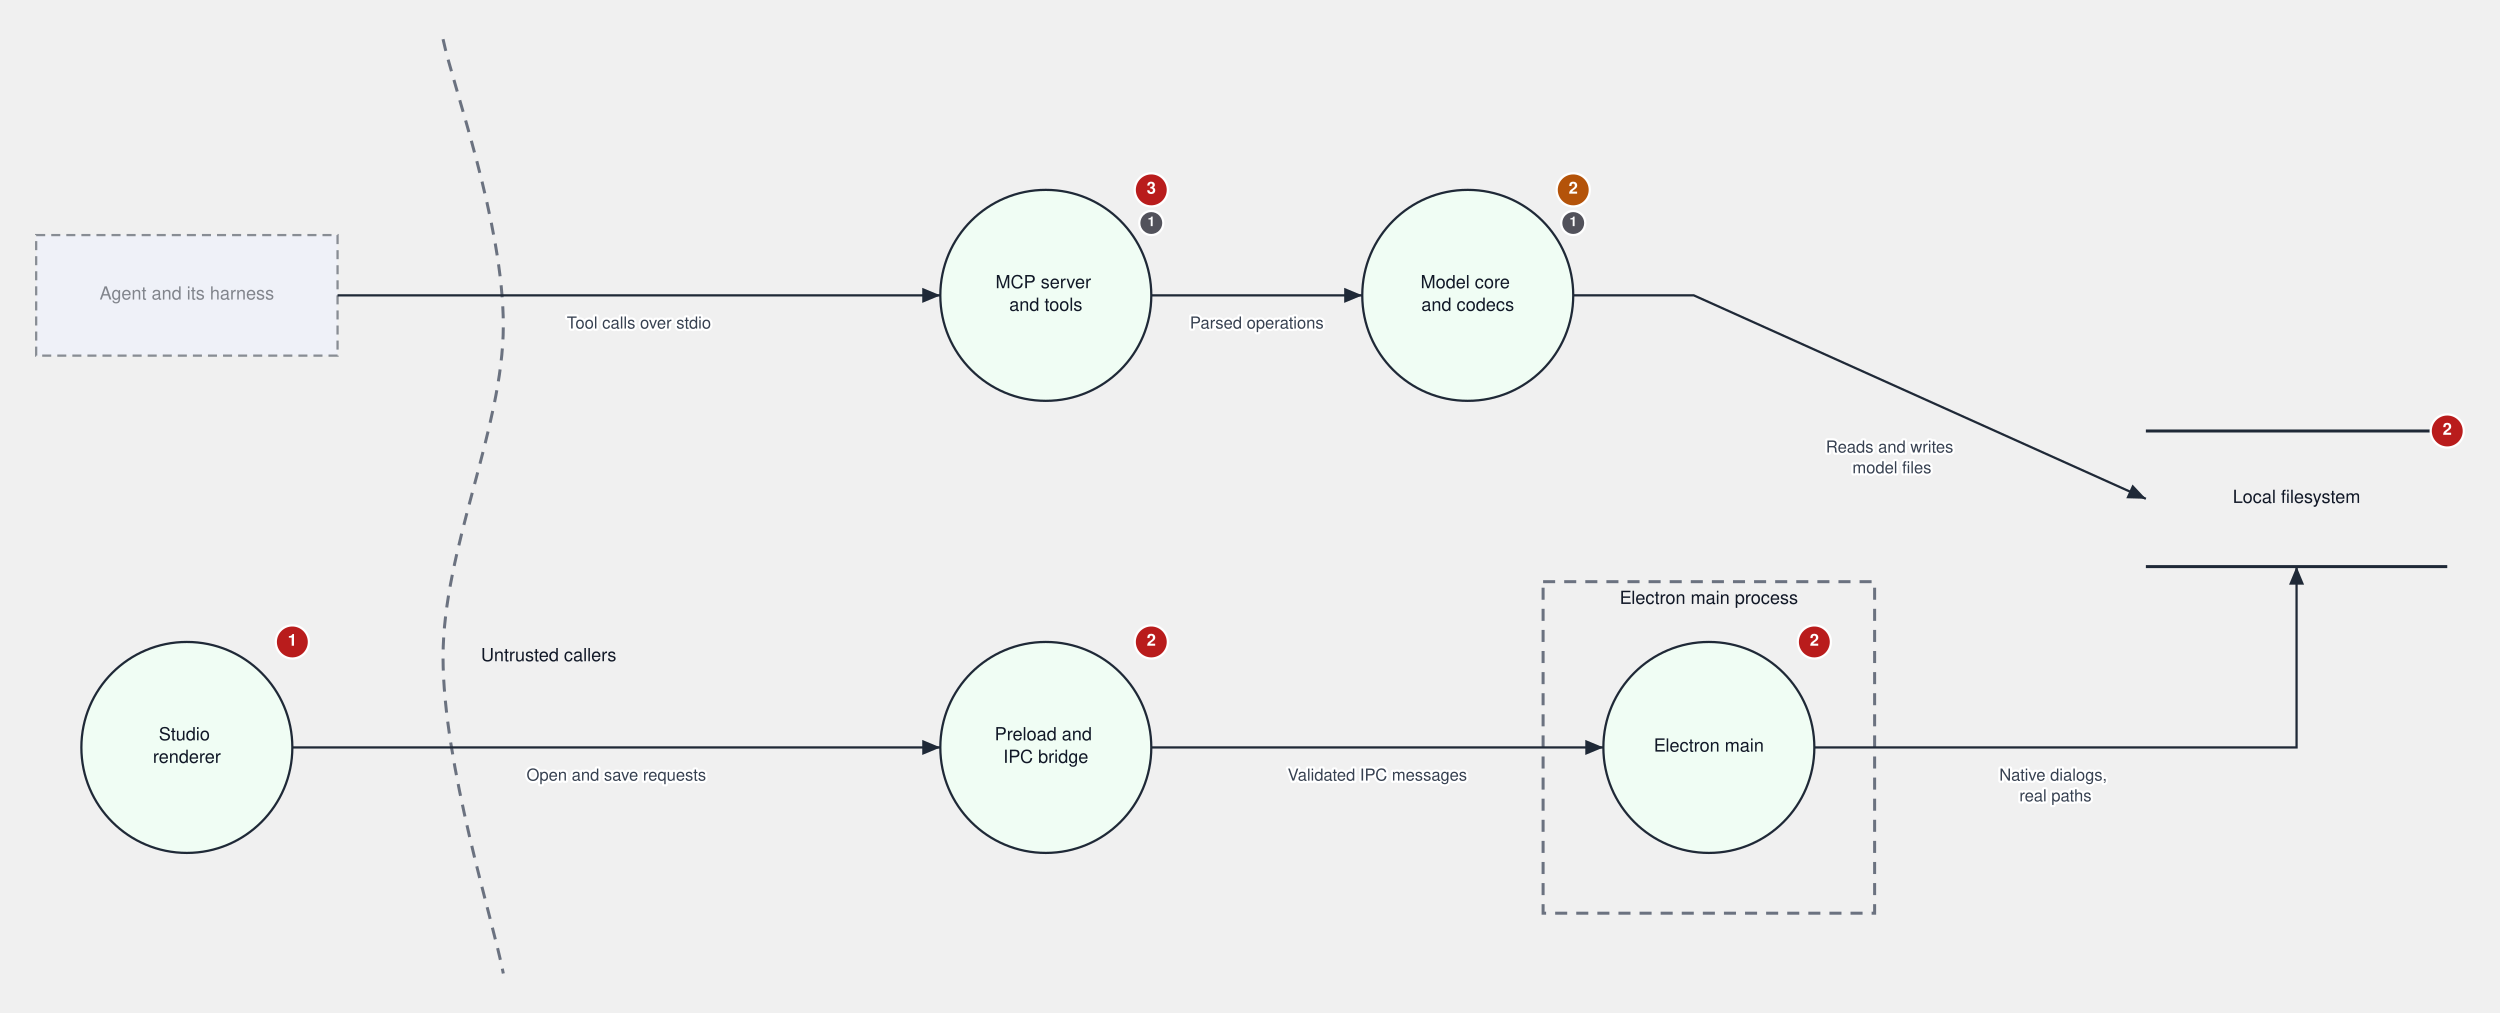
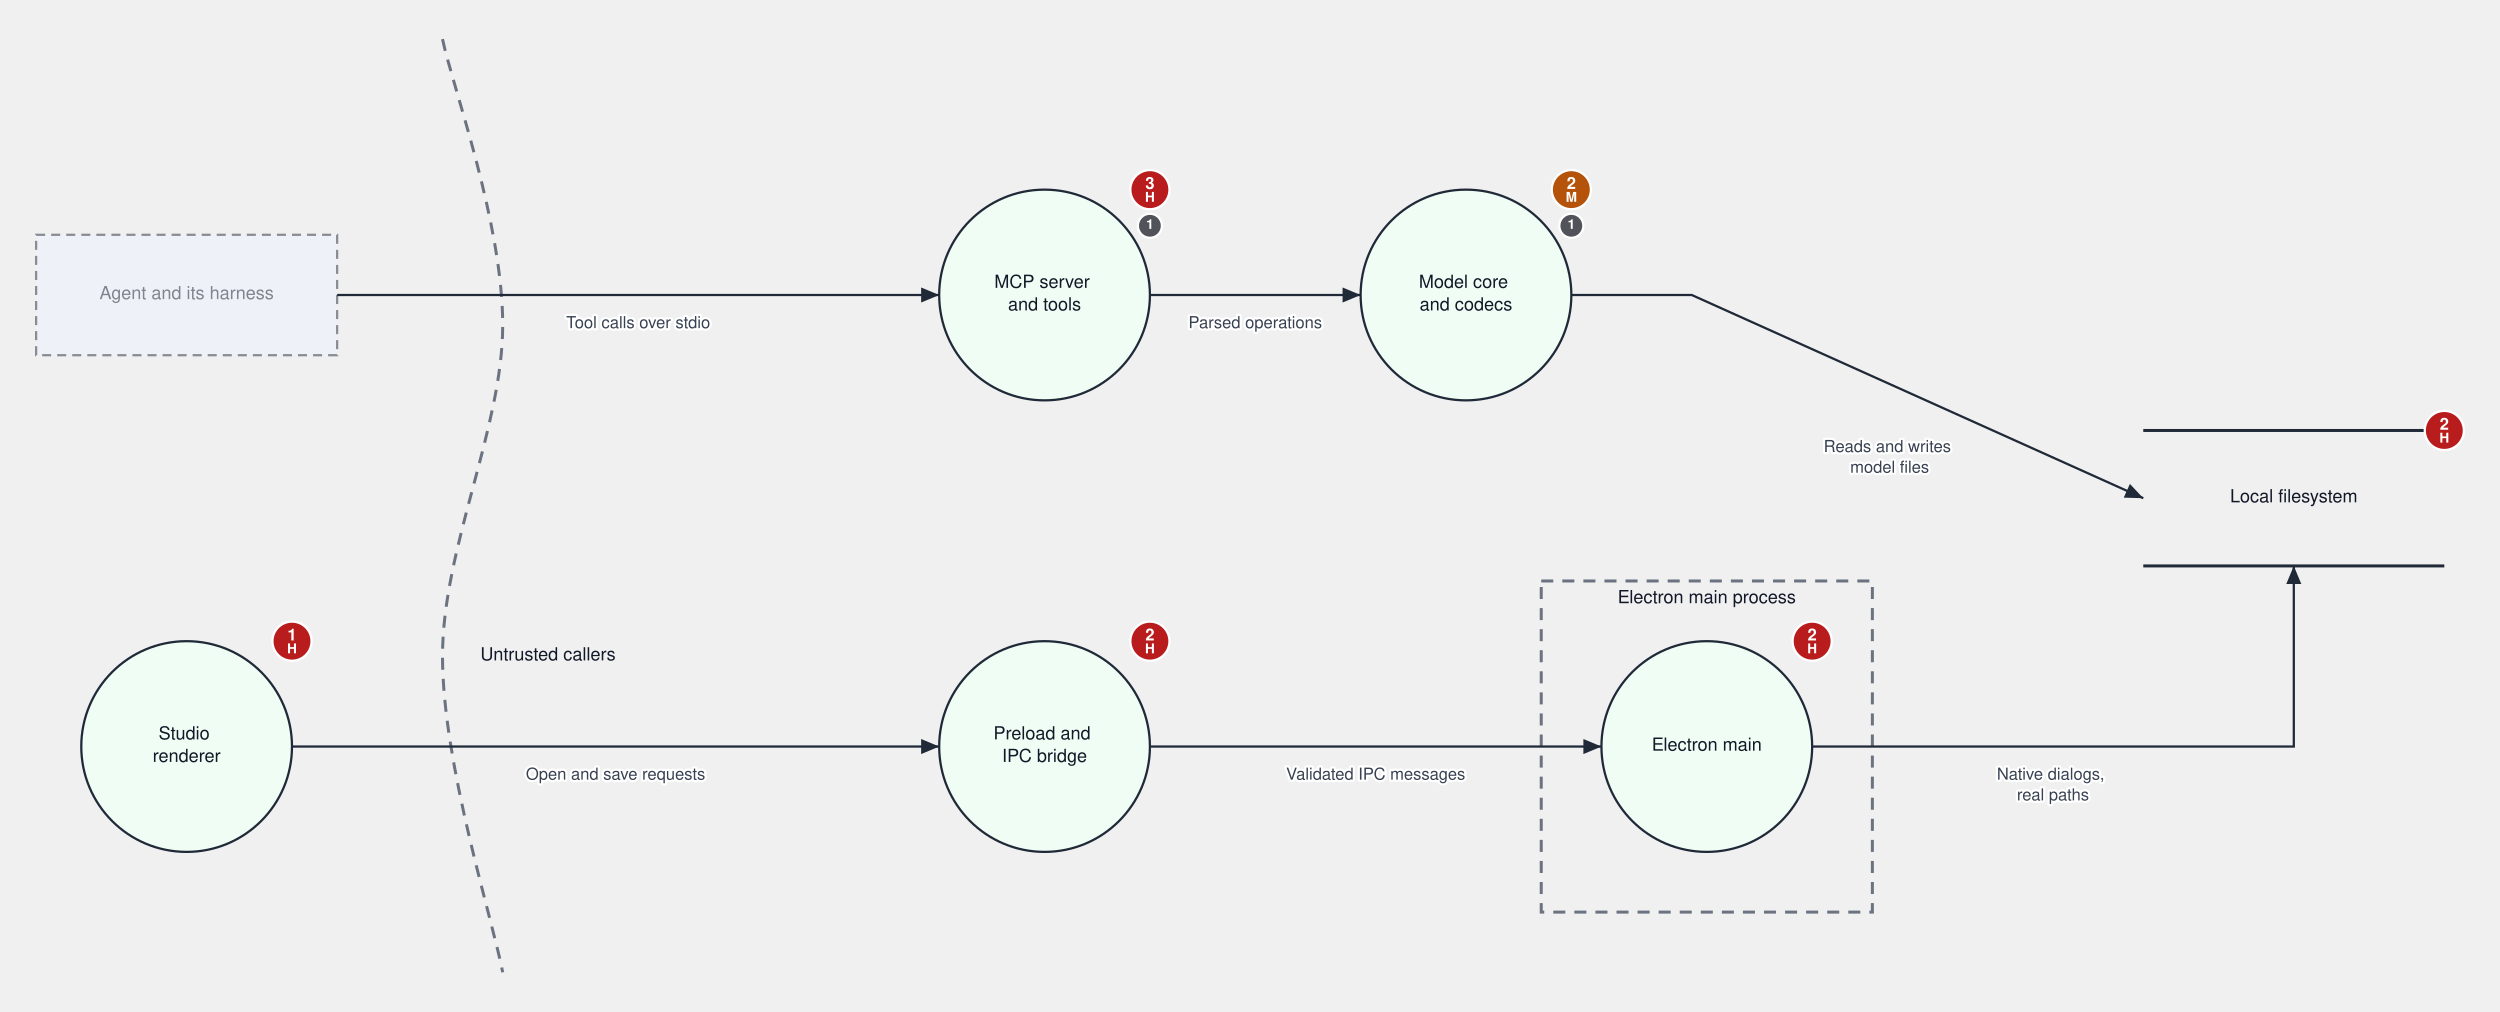
- <svg xmlns="http://www.w3.org/2000/svg" viewBox="6 34 1659 672">
+ <svg xmlns="http://www.w3.org/2000/svg" viewBox="6 34 1661 672">
  <style>.pn-element {
  font-family: 'Helvetica Neue', Helvetica, Arial, sans-serif;
}
.pn-shape {
  fill: #ffffff;
  stroke: #1f2937;
  stroke-width: 1.5;
}
.pn-actor {
  fill: #eef2ff;
}
.pn-process {
  fill: #f0fdf4;
}
.pn-store {
  fill: none;
  stroke-width: 2;
}
.pn-boundary-box,
.pn-boundary-curve {
  fill: none;
  stroke: #6b7280;
  stroke-width: 2;
  stroke-dasharray: 8 6;
}
.pn-out-of-scope {
  opacity: 0.5;
}
.pn-out-of-scope .pn-shape {
  stroke-dasharray: 6 4;
}
.pn-label {
  fill: #111827;
  font-size: 12px;
  font-weight: 500;
  text-anchor: middle;
  dominant-baseline: central;
}
.pn-note {
  fill: #374151;
  font-size: 12px;
  text-anchor: middle;
  dominant-baseline: central;
}
.pn-flow {
  fill: none;
}
.pn-flow-arrow {
  fill: #1f2937;
  stroke: none;
}
.pn-flow-label {
  fill: #374151;
  font-size: 11px;
  text-anchor: middle;
  dominant-baseline: central;
  paint-order: stroke;
  stroke: #ffffff;
  stroke-width: 3;
  stroke-linejoin: round;
}
.pn-badge {
  stroke: #ffffff;
  stroke-width: 1.5;
}
.pn-badge-count {
  fill: #ffffff;
  stroke: none;
  font-weight: 600;
  text-anchor: middle;
  dominant-baseline: central;
}
.pn-badge-primary .pn-badge-count {
  font-size: 11px;
}
.pn-badge-secondary .pn-badge-count {
  font-size: 9px;
}
+ .pn-badge-mark {
+   fill: #ffffff;
+   stroke: none;
+   font-size: 9px;
+   font-weight: 700;
+   text-anchor: middle;
+   dominant-baseline: central;
+ }
.pn-tone-critical {
  fill: #7f1d1d;
}
.pn-tone-high {
  fill: #b91c1c;
}
.pn-tone-medium {
  fill: #b45309;
}
.pn-tone-low {
  fill: #1d4ed8;
}
.pn-tone-neutral {
  fill: #52525b;
}
</style>
  <g transform="translate(298, 58)">
    <g class="pn-element">
      <path class="pn-shape pn-boundary-curve" d="M 2 2 C 8.667 33.667 42 123.667 42 192 C 42 260.333 2 340.333 2 412 C 2 483.667 35.333 587 42 622" />
      <text class="pn-label" x="72.1" y="412">
        <tspan x="72.1" dy="0">Untrusted callers</tspan>
      </text>
    </g>
  </g>
  <g transform="translate(1030, 420)">
    <g class="pn-element">
      <rect class="pn-shape pn-boundary-box" width="220" height="220" />
      <text class="pn-label" x="110" y="12">
        <tspan x="110" dy="0">Electron main process</tspan>
      </text>
    </g>
  </g>
  <g transform="translate(30, 190)">
    <g class="pn-element pn-out-of-scope">
      <rect class="pn-shape pn-actor" width="200" height="80" />
      <text class="pn-label" x="100" y="40">
        <tspan x="100" dy="0">Agent and its harness</tspan>
      </text>
    </g>
  </g>
  <g transform="translate(60, 460)">
    <g class="pn-element">
      <circle class="pn-shape pn-process" cx="70" cy="70" r="70" />
      <text class="pn-label" x="70" y="62.5">
        <tspan x="70" dy="0">Studio</tspan>
        <tspan x="70" dy="15">renderer</tspan>
      </text>
      <g class="pn-badge" transform="translate(140, 0)">
        <g class="pn-badge-primary">
-           <circle class="pn-tone-high" r="11" />
-           <text class="pn-badge-count">1</text>
+           <circle class="pn-tone-high" r="13" />
+           <text class="pn-badge-count" y="-3">1</text>
+           <text class="pn-badge-mark" y="6">H</text>
        </g>
      </g>
    </g>
  </g>
  <g transform="translate(630, 160)">
    <g class="pn-element">
      <circle class="pn-shape pn-process" cx="70" cy="70" r="70" />
      <text class="pn-label" x="70" y="62.5">
        <tspan x="70" dy="0">MCP server</tspan>
        <tspan x="70" dy="15">and tools</tspan>
      </text>
      <g class="pn-badge" transform="translate(140, 0)">
        <g class="pn-badge-primary">
-           <circle class="pn-tone-high" r="11" />
-           <text class="pn-badge-count">3</text>
-         </g>
-         <g class="pn-badge-secondary" transform="translate(0, 22)">
+           <circle class="pn-tone-high" r="13" />
+           <text class="pn-badge-count" y="-3">3</text>
+           <text class="pn-badge-mark" y="6">H</text>
+         </g>
+         <g class="pn-badge-secondary" transform="translate(0, 24)">
          <circle class="pn-tone-neutral" r="8" />
          <text class="pn-badge-count">1</text>
        </g>
      </g>
    </g>
  </g>
  <g transform="translate(910, 160)">
    <g class="pn-element">
      <circle class="pn-shape pn-process" cx="70" cy="70" r="70" />
      <text class="pn-label" x="70" y="62.5">
        <tspan x="70" dy="0">Model core</tspan>
        <tspan x="70" dy="15">and codecs</tspan>
      </text>
      <g class="pn-badge" transform="translate(140, 0)">
        <g class="pn-badge-primary">
-           <circle class="pn-tone-medium" r="11" />
-           <text class="pn-badge-count">2</text>
-         </g>
-         <g class="pn-badge-secondary" transform="translate(0, 22)">
+           <circle class="pn-tone-medium" r="13" />
+           <text class="pn-badge-count" y="-3">2</text>
+           <text class="pn-badge-mark" y="6">M</text>
+         </g>
+         <g class="pn-badge-secondary" transform="translate(0, 24)">
          <circle class="pn-tone-neutral" r="8" />
          <text class="pn-badge-count">1</text>
        </g>
      </g>
    </g>
  </g>
  <g transform="translate(630, 460)">
    <g class="pn-element">
      <circle class="pn-shape pn-process" cx="70" cy="70" r="70" />
      <text class="pn-label" x="70" y="62.5">
        <tspan x="70" dy="0">Preload and</tspan>
        <tspan x="70" dy="15">IPC bridge</tspan>
      </text>
      <g class="pn-badge" transform="translate(140, 0)">
        <g class="pn-badge-primary">
-           <circle class="pn-tone-high" r="11" />
-           <text class="pn-badge-count">2</text>
+           <circle class="pn-tone-high" r="13" />
+           <text class="pn-badge-count" y="-3">2</text>
+           <text class="pn-badge-mark" y="6">H</text>
        </g>
      </g>
    </g>
  </g>
  <g transform="translate(1070, 460)">
    <g class="pn-element">
      <circle class="pn-shape pn-process" cx="70" cy="70" r="70" />
      <text class="pn-label" x="70" y="70">
        <tspan x="70" dy="0">Electron main</tspan>
      </text>
      <g class="pn-badge" transform="translate(140, 0)">
        <g class="pn-badge-primary">
-           <circle class="pn-tone-high" r="11" />
-           <text class="pn-badge-count">2</text>
+           <circle class="pn-tone-high" r="13" />
+           <text class="pn-badge-count" y="-3">2</text>
+           <text class="pn-badge-mark" y="6">H</text>
        </g>
      </g>
    </g>
  </g>
  <g transform="translate(1430, 320)">
    <g class="pn-element">
      <line class="pn-shape pn-store" x1="0" y1="0" x2="200" y2="0" />
      <line class="pn-shape pn-store" x1="0" y1="90" x2="200" y2="90" />
      <text class="pn-label" x="100" y="45">
        <tspan x="100" dy="0">Local filesystem</tspan>
      </text>
      <g class="pn-badge" transform="translate(200, 0)">
        <g class="pn-badge-primary">
-           <circle class="pn-tone-high" r="11" />
-           <text class="pn-badge-count">2</text>
+           <circle class="pn-tone-high" r="13" />
+           <text class="pn-badge-count" y="-3">2</text>
+           <text class="pn-badge-mark" y="6">H</text>
        </g>
      </g>
    </g>
  </g>
  <g class="pn-element">
    <path class="pn-shape pn-flow" d="M 230 230 L 630 230" />
    <path class="pn-flow-arrow" d="M 630 230 L 618 235 L 618 225 Z" />
    <text class="pn-flow-label" x="430" y="249.5">
      <tspan x="430" dy="0">Tool calls over stdio</tspan>
    </text>
  </g>
  <g class="pn-element">
    <path class="pn-shape pn-flow" d="M 770 230 L 910 230" />
    <path class="pn-flow-arrow" d="M 910 230 L 898 235 L 898 225 Z" />
    <text class="pn-flow-label" x="840" y="249.5">
      <tspan x="840" dy="0">Parsed operations</tspan>
    </text>
  </g>
  <g class="pn-element">
    <path class="pn-shape pn-flow" d="M 1050 230 L 1130 230 L 1430 365" />
    <path class="pn-flow-arrow" d="M 1430 365 L 1417.005 364.635 L 1421.109 355.516 Z" />
    <text class="pn-flow-label" x="1261.473" y="331.795">
      <tspan x="1261.473" dy="0">Reads and writes</tspan>
      <tspan x="1261.473" dy="13.75">model files</tspan>
    </text>
  </g>
  <g class="pn-element">
    <path class="pn-shape pn-flow" d="M 200 530 L 630 530" />
    <path class="pn-flow-arrow" d="M 630 530 L 618 535 L 618 525 Z" />
    <text class="pn-flow-label" x="415" y="549.5">
      <tspan x="415" dy="0">Open and save requests</tspan>
    </text>
  </g>
  <g class="pn-element">
    <path class="pn-shape pn-flow" d="M 770 530 L 1070 530" />
    <path class="pn-flow-arrow" d="M 1070 530 L 1058 535 L 1058 525 Z" />
    <text class="pn-flow-label" x="920" y="549.5">
      <tspan x="920" dy="0">Validated IPC messages</tspan>
    </text>
  </g>
  <g class="pn-element">
    <path class="pn-shape pn-flow" d="M 1210 530 L 1530 530 L 1530 410" />
    <path class="pn-flow-arrow" d="M 1530 410 L 1535 422 L 1525 422 Z" />
    <text class="pn-flow-label" x="1370" y="549.5">
      <tspan x="1370" dy="0">Native dialogs,</tspan>
      <tspan x="1370" dy="13.75">real paths</tspan>
    </text>
  </g>
</svg>
